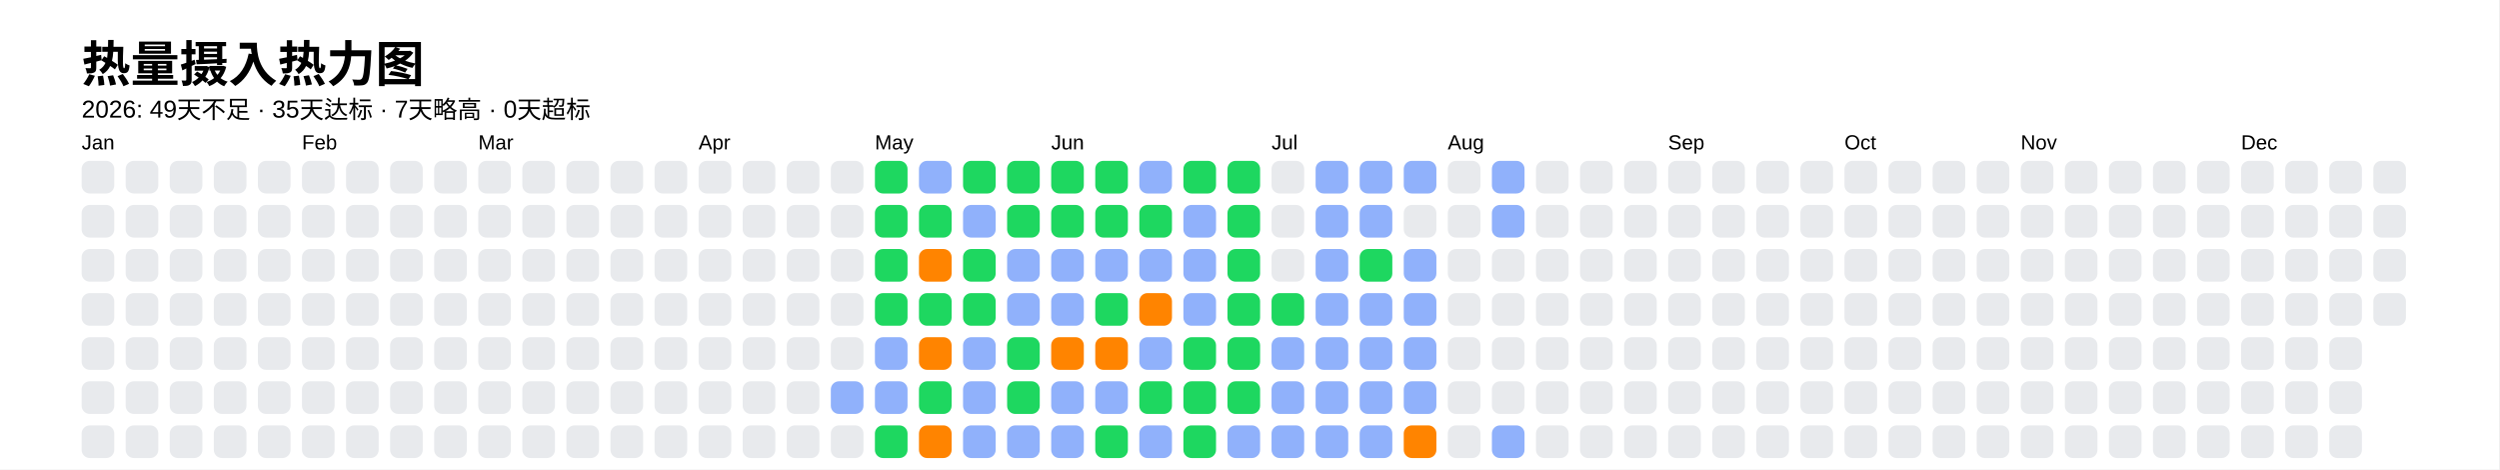
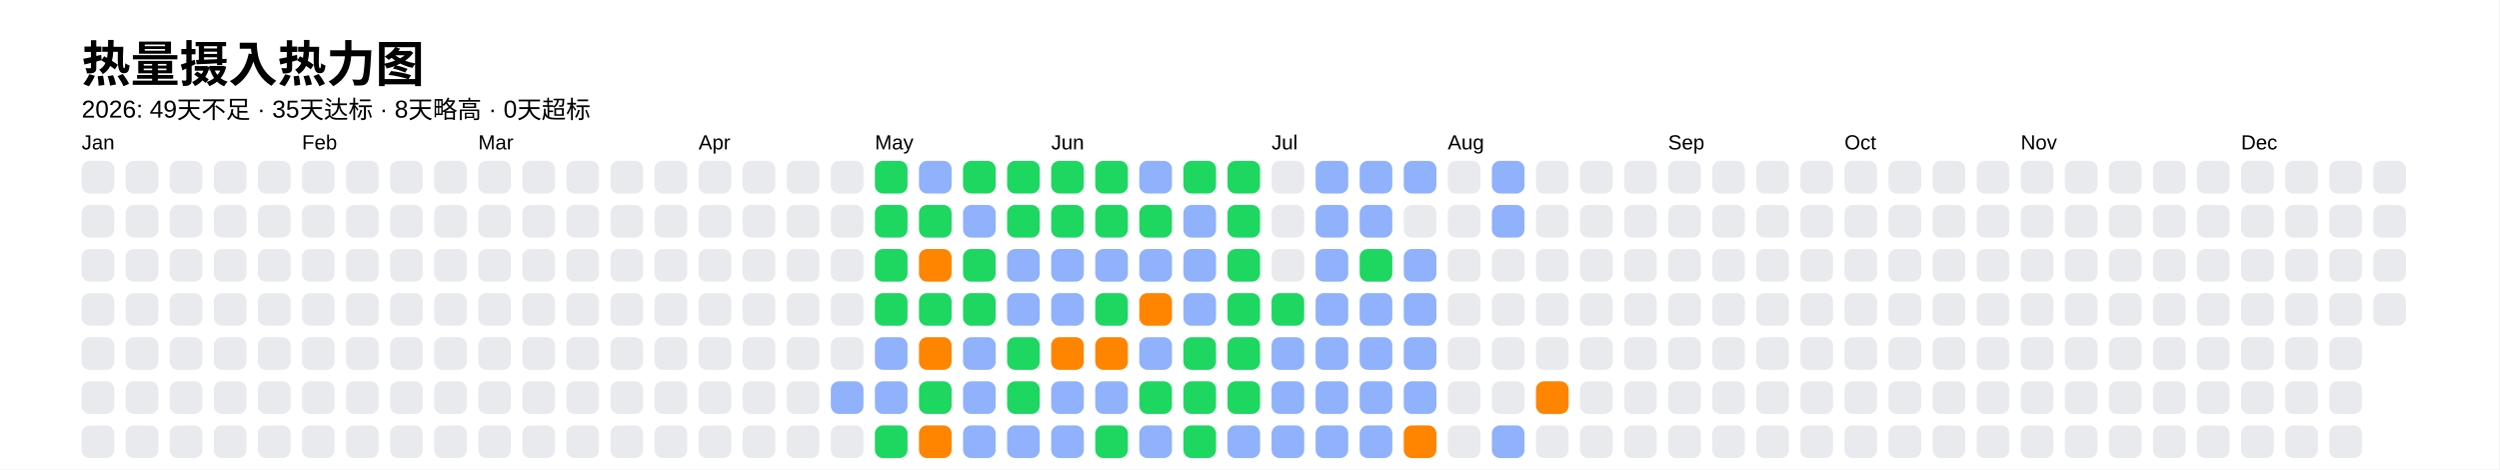
<svg xmlns="http://www.w3.org/2000/svg" style="background-color:white;" baseProfile="full" height="57.5mm" version="1.1" viewBox="0,0,306.2,57.5" width="306.2mm">
  <defs />
  <rect fill="#FFFFFF" height="57.5" width="306.2" x="0" y="0" />
  <text fill="#000000" style="font-size:6px; font-family:Arial; font-weight:bold;" x="10" y="10">热量摄入热力图</text>
-   <text fill="#000000" style="font-size:3px; font-family:Arial;" x="10" y="14.4">2026: 49天不足 · 35天达标 · 7天略高 · 0天超标</text>
+   <text fill="#000000" style="font-size:3px; font-family:Arial;" x="10" y="14.4">2026: 49天不足 · 35天达标 · 8天略高 · 0天超标</text>
  <text fill="#000000" style="font-size:2.5px; font-family:Arial" x="10" y="18.3">Jan</text>
  <rect fill="#E8EAED" height="4" rx="1" ry="1" width="4" x="10" y="19.7" />
  <rect fill="#E8EAED" height="4" rx="1" ry="1" width="4" x="10" y="25.1" />
  <rect fill="#E8EAED" height="4" rx="1" ry="1" width="4" x="10" y="30.5" />
  <rect fill="#E8EAED" height="4" rx="1" ry="1" width="4" x="10" y="35.9" />
  <rect fill="#E8EAED" height="4" rx="1" ry="1" width="4" x="10" y="41.3" />
  <rect fill="#E8EAED" height="4" rx="1" ry="1" width="4" x="10" y="46.7" />
  <rect fill="#E8EAED" height="4" rx="1" ry="1" width="4" x="10" y="52.1" />
  <rect fill="#E8EAED" height="4" rx="1" ry="1" width="4" x="15.4" y="19.7" />
  <rect fill="#E8EAED" height="4" rx="1" ry="1" width="4" x="15.4" y="25.1" />
  <rect fill="#E8EAED" height="4" rx="1" ry="1" width="4" x="15.4" y="30.5" />
  <rect fill="#E8EAED" height="4" rx="1" ry="1" width="4" x="15.4" y="35.9" />
  <rect fill="#E8EAED" height="4" rx="1" ry="1" width="4" x="15.4" y="41.3" />
  <rect fill="#E8EAED" height="4" rx="1" ry="1" width="4" x="15.4" y="46.7" />
  <rect fill="#E8EAED" height="4" rx="1" ry="1" width="4" x="15.4" y="52.1" />
  <rect fill="#E8EAED" height="4" rx="1" ry="1" width="4" x="20.8" y="19.7" />
  <rect fill="#E8EAED" height="4" rx="1" ry="1" width="4" x="20.8" y="25.1" />
  <rect fill="#E8EAED" height="4" rx="1" ry="1" width="4" x="20.8" y="30.5" />
  <rect fill="#E8EAED" height="4" rx="1" ry="1" width="4" x="20.8" y="35.9" />
  <rect fill="#E8EAED" height="4" rx="1" ry="1" width="4" x="20.8" y="41.3" />
  <rect fill="#E8EAED" height="4" rx="1" ry="1" width="4" x="20.8" y="46.7" />
  <rect fill="#E8EAED" height="4" rx="1" ry="1" width="4" x="20.8" y="52.1" />
  <rect fill="#E8EAED" height="4" rx="1" ry="1" width="4" x="26.2" y="19.7" />
  <rect fill="#E8EAED" height="4" rx="1" ry="1" width="4" x="26.2" y="25.1" />
  <rect fill="#E8EAED" height="4" rx="1" ry="1" width="4" x="26.2" y="30.5" />
  <rect fill="#E8EAED" height="4" rx="1" ry="1" width="4" x="26.2" y="35.9" />
  <rect fill="#E8EAED" height="4" rx="1" ry="1" width="4" x="26.2" y="41.3" />
  <rect fill="#E8EAED" height="4" rx="1" ry="1" width="4" x="26.2" y="46.7" />
  <rect fill="#E8EAED" height="4" rx="1" ry="1" width="4" x="26.2" y="52.1" />
  <rect fill="#E8EAED" height="4" rx="1" ry="1" width="4" x="31.6" y="19.7" />
  <rect fill="#E8EAED" height="4" rx="1" ry="1" width="4" x="31.6" y="25.1" />
  <rect fill="#E8EAED" height="4" rx="1" ry="1" width="4" x="31.6" y="30.5" />
  <rect fill="#E8EAED" height="4" rx="1" ry="1" width="4" x="31.6" y="35.9" />
  <rect fill="#E8EAED" height="4" rx="1" ry="1" width="4" x="31.6" y="41.3" />
  <rect fill="#E8EAED" height="4" rx="1" ry="1" width="4" x="31.6" y="46.7" />
  <rect fill="#E8EAED" height="4" rx="1" ry="1" width="4" x="31.6" y="52.1" />
  <text fill="#000000" style="font-size:2.5px; font-family:Arial" x="37.0" y="18.3">Feb</text>
  <rect fill="#E8EAED" height="4" rx="1" ry="1" width="4" x="37.0" y="19.7" />
  <rect fill="#E8EAED" height="4" rx="1" ry="1" width="4" x="37.0" y="25.1" />
  <rect fill="#E8EAED" height="4" rx="1" ry="1" width="4" x="37.0" y="30.5" />
  <rect fill="#E8EAED" height="4" rx="1" ry="1" width="4" x="37.0" y="35.9" />
  <rect fill="#E8EAED" height="4" rx="1" ry="1" width="4" x="37.0" y="41.3" />
  <rect fill="#E8EAED" height="4" rx="1" ry="1" width="4" x="37.0" y="46.7" />
  <rect fill="#E8EAED" height="4" rx="1" ry="1" width="4" x="37.0" y="52.1" />
  <rect fill="#E8EAED" height="4" rx="1" ry="1" width="4" x="42.4" y="19.7" />
  <rect fill="#E8EAED" height="4" rx="1" ry="1" width="4" x="42.4" y="25.1" />
  <rect fill="#E8EAED" height="4" rx="1" ry="1" width="4" x="42.4" y="30.5" />
  <rect fill="#E8EAED" height="4" rx="1" ry="1" width="4" x="42.4" y="35.9" />
  <rect fill="#E8EAED" height="4" rx="1" ry="1" width="4" x="42.4" y="41.3" />
  <rect fill="#E8EAED" height="4" rx="1" ry="1" width="4" x="42.4" y="46.7" />
  <rect fill="#E8EAED" height="4" rx="1" ry="1" width="4" x="42.4" y="52.1" />
  <rect fill="#E8EAED" height="4" rx="1" ry="1" width="4" x="47.8" y="19.7" />
  <rect fill="#E8EAED" height="4" rx="1" ry="1" width="4" x="47.8" y="25.1" />
  <rect fill="#E8EAED" height="4" rx="1" ry="1" width="4" x="47.8" y="30.5" />
  <rect fill="#E8EAED" height="4" rx="1" ry="1" width="4" x="47.8" y="35.9" />
  <rect fill="#E8EAED" height="4" rx="1" ry="1" width="4" x="47.8" y="41.3" />
  <rect fill="#E8EAED" height="4" rx="1" ry="1" width="4" x="47.8" y="46.7" />
  <rect fill="#E8EAED" height="4" rx="1" ry="1" width="4" x="47.8" y="52.1" />
  <rect fill="#E8EAED" height="4" rx="1" ry="1" width="4" x="53.2" y="19.7" />
  <rect fill="#E8EAED" height="4" rx="1" ry="1" width="4" x="53.2" y="25.1" />
  <rect fill="#E8EAED" height="4" rx="1" ry="1" width="4" x="53.2" y="30.5" />
  <rect fill="#E8EAED" height="4" rx="1" ry="1" width="4" x="53.2" y="35.9" />
  <rect fill="#E8EAED" height="4" rx="1" ry="1" width="4" x="53.2" y="41.3" />
  <rect fill="#E8EAED" height="4" rx="1" ry="1" width="4" x="53.2" y="46.7" />
  <rect fill="#E8EAED" height="4" rx="1" ry="1" width="4" x="53.2" y="52.1" />
  <text fill="#000000" style="font-size:2.5px; font-family:Arial" x="58.6" y="18.3">Mar</text>
  <rect fill="#E8EAED" height="4" rx="1" ry="1" width="4" x="58.6" y="19.7" />
  <rect fill="#E8EAED" height="4" rx="1" ry="1" width="4" x="58.6" y="25.1" />
  <rect fill="#E8EAED" height="4" rx="1" ry="1" width="4" x="58.6" y="30.5" />
  <rect fill="#E8EAED" height="4" rx="1" ry="1" width="4" x="58.6" y="35.9" />
  <rect fill="#E8EAED" height="4" rx="1" ry="1" width="4" x="58.6" y="41.3" />
  <rect fill="#E8EAED" height="4" rx="1" ry="1" width="4" x="58.6" y="46.7" />
  <rect fill="#E8EAED" height="4" rx="1" ry="1" width="4" x="58.6" y="52.1" />
  <rect fill="#E8EAED" height="4" rx="1" ry="1" width="4" x="64" y="19.7" />
  <rect fill="#E8EAED" height="4" rx="1" ry="1" width="4" x="64" y="25.1" />
  <rect fill="#E8EAED" height="4" rx="1" ry="1" width="4" x="64" y="30.5" />
  <rect fill="#E8EAED" height="4" rx="1" ry="1" width="4" x="64" y="35.9" />
  <rect fill="#E8EAED" height="4" rx="1" ry="1" width="4" x="64" y="41.3" />
  <rect fill="#E8EAED" height="4" rx="1" ry="1" width="4" x="64" y="46.7" />
  <rect fill="#E8EAED" height="4" rx="1" ry="1" width="4" x="64" y="52.1" />
  <rect fill="#E8EAED" height="4" rx="1" ry="1" width="4" x="69.4" y="19.7" />
  <rect fill="#E8EAED" height="4" rx="1" ry="1" width="4" x="69.4" y="25.1" />
  <rect fill="#E8EAED" height="4" rx="1" ry="1" width="4" x="69.4" y="30.5" />
  <rect fill="#E8EAED" height="4" rx="1" ry="1" width="4" x="69.4" y="35.9" />
  <rect fill="#E8EAED" height="4" rx="1" ry="1" width="4" x="69.4" y="41.3" />
  <rect fill="#E8EAED" height="4" rx="1" ry="1" width="4" x="69.4" y="46.7" />
  <rect fill="#E8EAED" height="4" rx="1" ry="1" width="4" x="69.4" y="52.1" />
  <rect fill="#E8EAED" height="4" rx="1" ry="1" width="4" x="74.8" y="19.7" />
  <rect fill="#E8EAED" height="4" rx="1" ry="1" width="4" x="74.8" y="25.1" />
  <rect fill="#E8EAED" height="4" rx="1" ry="1" width="4" x="74.8" y="30.5" />
  <rect fill="#E8EAED" height="4" rx="1" ry="1" width="4" x="74.8" y="35.9" />
  <rect fill="#E8EAED" height="4" rx="1" ry="1" width="4" x="74.8" y="41.3" />
  <rect fill="#E8EAED" height="4" rx="1" ry="1" width="4" x="74.8" y="46.7" />
  <rect fill="#E8EAED" height="4" rx="1" ry="1" width="4" x="74.8" y="52.1" />
  <rect fill="#E8EAED" height="4" rx="1" ry="1" width="4" x="80.2" y="19.7" />
  <rect fill="#E8EAED" height="4" rx="1" ry="1" width="4" x="80.2" y="25.1" />
  <rect fill="#E8EAED" height="4" rx="1" ry="1" width="4" x="80.2" y="30.5" />
  <rect fill="#E8EAED" height="4" rx="1" ry="1" width="4" x="80.2" y="35.9" />
  <rect fill="#E8EAED" height="4" rx="1" ry="1" width="4" x="80.2" y="41.3" />
  <rect fill="#E8EAED" height="4" rx="1" ry="1" width="4" x="80.2" y="46.7" />
  <rect fill="#E8EAED" height="4" rx="1" ry="1" width="4" x="80.2" y="52.1" />
  <text fill="#000000" style="font-size:2.5px; font-family:Arial" x="85.6" y="18.3">Apr</text>
  <rect fill="#E8EAED" height="4" rx="1" ry="1" width="4" x="85.6" y="19.7" />
  <rect fill="#E8EAED" height="4" rx="1" ry="1" width="4" x="85.6" y="25.1" />
  <rect fill="#E8EAED" height="4" rx="1" ry="1" width="4" x="85.6" y="30.5" />
  <rect fill="#E8EAED" height="4" rx="1" ry="1" width="4" x="85.6" y="35.9" />
  <rect fill="#E8EAED" height="4" rx="1" ry="1" width="4" x="85.6" y="41.3" />
  <rect fill="#E8EAED" height="4" rx="1" ry="1" width="4" x="85.6" y="46.7" />
  <rect fill="#E8EAED" height="4" rx="1" ry="1" width="4" x="85.6" y="52.1" />
  <rect fill="#E8EAED" height="4" rx="1" ry="1" width="4" x="91" y="19.7" />
  <rect fill="#E8EAED" height="4" rx="1" ry="1" width="4" x="91" y="25.1" />
  <rect fill="#E8EAED" height="4" rx="1" ry="1" width="4" x="91" y="30.5" />
  <rect fill="#E8EAED" height="4" rx="1" ry="1" width="4" x="91" y="35.9" />
  <rect fill="#E8EAED" height="4" rx="1" ry="1" width="4" x="91" y="41.3" />
  <rect fill="#E8EAED" height="4" rx="1" ry="1" width="4" x="91" y="46.7" />
  <rect fill="#E8EAED" height="4" rx="1" ry="1" width="4" x="91" y="52.1" />
  <rect fill="#E8EAED" height="4" rx="1" ry="1" width="4" x="96.4" y="19.7" />
  <rect fill="#E8EAED" height="4" rx="1" ry="1" width="4" x="96.4" y="25.1" />
  <rect fill="#E8EAED" height="4" rx="1" ry="1" width="4" x="96.4" y="30.5" />
  <rect fill="#E8EAED" height="4" rx="1" ry="1" width="4" x="96.4" y="35.9" />
  <rect fill="#E8EAED" height="4" rx="1" ry="1" width="4" x="96.4" y="41.3" />
  <rect fill="#E8EAED" height="4" rx="1" ry="1" width="4" x="96.4" y="46.7" />
  <rect fill="#E8EAED" height="4" rx="1" ry="1" width="4" x="96.4" y="52.1" />
  <rect fill="#E8EAED" height="4" rx="1" ry="1" width="4" x="101.8" y="19.7" />
  <rect fill="#E8EAED" height="4" rx="1" ry="1" width="4" x="101.8" y="25.1" />
  <rect fill="#E8EAED" height="4" rx="1" ry="1" width="4" x="101.8" y="30.5" />
  <rect fill="#E8EAED" height="4" rx="1" ry="1" width="4" x="101.8" y="35.9" />
  <rect fill="#E8EAED" height="4" rx="1" ry="1" width="4" x="101.8" y="41.3" />
  <rect fill="#90b1fb" height="4" rx="1" ry="1" width="4" x="101.8" y="46.7" />
  <rect fill="#E8EAED" height="4" rx="1" ry="1" width="4" x="101.8" y="52.1" />
  <text fill="#000000" style="font-size:2.5px; font-family:Arial" x="107.2" y="18.3">May</text>
  <rect fill="#1ed760" height="4" rx="1" ry="1" width="4" x="107.2" y="19.7" />
  <rect fill="#1ed760" height="4" rx="1" ry="1" width="4" x="107.2" y="25.1" />
  <rect fill="#1ed760" height="4" rx="1" ry="1" width="4" x="107.2" y="30.5" />
  <rect fill="#1ed760" height="4" rx="1" ry="1" width="4" x="107.2" y="35.9" />
  <rect fill="#90b1fb" height="4" rx="1" ry="1" width="4" x="107.2" y="41.3" />
  <rect fill="#90b1fb" height="4" rx="1" ry="1" width="4" x="107.2" y="46.7" />
  <rect fill="#1ed760" height="4" rx="1" ry="1" width="4" x="107.2" y="52.1" />
  <rect fill="#90b1fb" height="4" rx="1" ry="1" width="4" x="112.6" y="19.7" />
  <rect fill="#1ed760" height="4" rx="1" ry="1" width="4" x="112.6" y="25.1" />
  <rect fill="#ff8400" height="4" rx="1" ry="1" width="4" x="112.6" y="30.5" />
  <rect fill="#1ed760" height="4" rx="1" ry="1" width="4" x="112.6" y="35.9" />
  <rect fill="#ff8400" height="4" rx="1" ry="1" width="4" x="112.6" y="41.3" />
  <rect fill="#1ed760" height="4" rx="1" ry="1" width="4" x="112.6" y="46.7" />
  <rect fill="#ff8400" height="4" rx="1" ry="1" width="4" x="112.6" y="52.1" />
  <rect fill="#1ed760" height="4" rx="1" ry="1" width="4" x="118" y="19.7" />
  <rect fill="#90b1fb" height="4" rx="1" ry="1" width="4" x="118" y="25.1" />
  <rect fill="#1ed760" height="4" rx="1" ry="1" width="4" x="118" y="30.5" />
  <rect fill="#1ed760" height="4" rx="1" ry="1" width="4" x="118" y="35.9" />
  <rect fill="#90b1fb" height="4" rx="1" ry="1" width="4" x="118" y="41.3" />
  <rect fill="#90b1fb" height="4" rx="1" ry="1" width="4" x="118" y="46.7" />
  <rect fill="#90b1fb" height="4" rx="1" ry="1" width="4" x="118" y="52.1" />
  <rect fill="#1ed760" height="4" rx="1" ry="1" width="4" x="123.4" y="19.7" />
  <rect fill="#1ed760" height="4" rx="1" ry="1" width="4" x="123.4" y="25.1" />
  <rect fill="#90b1fb" height="4" rx="1" ry="1" width="4" x="123.4" y="30.5" />
  <rect fill="#90b1fb" height="4" rx="1" ry="1" width="4" x="123.4" y="35.9" />
  <rect fill="#1ed760" height="4" rx="1" ry="1" width="4" x="123.4" y="41.3" />
  <rect fill="#1ed760" height="4" rx="1" ry="1" width="4" x="123.4" y="46.7" />
  <rect fill="#90b1fb" height="4" rx="1" ry="1" width="4" x="123.4" y="52.1" />
  <text fill="#000000" style="font-size:2.5px; font-family:Arial" x="128.8" y="18.3">Jun</text>
  <rect fill="#1ed760" height="4" rx="1" ry="1" width="4" x="128.8" y="19.7" />
  <rect fill="#1ed760" height="4" rx="1" ry="1" width="4" x="128.8" y="25.1" />
  <rect fill="#90b1fb" height="4" rx="1" ry="1" width="4" x="128.8" y="30.5" />
  <rect fill="#90b1fb" height="4" rx="1" ry="1" width="4" x="128.8" y="35.9" />
  <rect fill="#ff8400" height="4" rx="1" ry="1" width="4" x="128.8" y="41.3" />
  <rect fill="#90b1fb" height="4" rx="1" ry="1" width="4" x="128.8" y="46.7" />
  <rect fill="#90b1fb" height="4" rx="1" ry="1" width="4" x="128.8" y="52.1" />
  <rect fill="#1ed760" height="4" rx="1" ry="1" width="4" x="134.2" y="19.7" />
  <rect fill="#1ed760" height="4" rx="1" ry="1" width="4" x="134.2" y="25.1" />
  <rect fill="#90b1fb" height="4" rx="1" ry="1" width="4" x="134.2" y="30.5" />
  <rect fill="#1ed760" height="4" rx="1" ry="1" width="4" x="134.2" y="35.9" />
  <rect fill="#ff8400" height="4" rx="1" ry="1" width="4" x="134.2" y="41.3" />
  <rect fill="#90b1fb" height="4" rx="1" ry="1" width="4" x="134.2" y="46.7" />
  <rect fill="#1ed760" height="4" rx="1" ry="1" width="4" x="134.2" y="52.1" />
  <rect fill="#90b1fb" height="4" rx="1" ry="1" width="4" x="139.6" y="19.7" />
  <rect fill="#1ed760" height="4" rx="1" ry="1" width="4" x="139.6" y="25.1" />
  <rect fill="#90b1fb" height="4" rx="1" ry="1" width="4" x="139.6" y="30.5" />
  <rect fill="#ff8400" height="4" rx="1" ry="1" width="4" x="139.6" y="35.9" />
  <rect fill="#90b1fb" height="4" rx="1" ry="1" width="4" x="139.6" y="41.3" />
  <rect fill="#1ed760" height="4" rx="1" ry="1" width="4" x="139.6" y="46.7" />
  <rect fill="#90b1fb" height="4" rx="1" ry="1" width="4" x="139.6" y="52.1" />
  <rect fill="#1ed760" height="4" rx="1" ry="1" width="4" x="145" y="19.7" />
  <rect fill="#90b1fb" height="4" rx="1" ry="1" width="4" x="145" y="25.1" />
  <rect fill="#90b1fb" height="4" rx="1" ry="1" width="4" x="145" y="30.5" />
  <rect fill="#90b1fb" height="4" rx="1" ry="1" width="4" x="145" y="35.9" />
  <rect fill="#1ed760" height="4" rx="1" ry="1" width="4" x="145" y="41.3" />
  <rect fill="#1ed760" height="4" rx="1" ry="1" width="4" x="145" y="46.7" />
  <rect fill="#1ed760" height="4" rx="1" ry="1" width="4" x="145" y="52.1" />
  <rect fill="#1ed760" height="4" rx="1" ry="1" width="4" x="150.4" y="19.7" />
  <rect fill="#1ed760" height="4" rx="1" ry="1" width="4" x="150.4" y="25.1" />
  <rect fill="#1ed760" height="4" rx="1" ry="1" width="4" x="150.4" y="30.5" />
  <rect fill="#1ed760" height="4" rx="1" ry="1" width="4" x="150.4" y="35.9" />
  <rect fill="#1ed760" height="4" rx="1" ry="1" width="4" x="150.4" y="41.3" />
  <rect fill="#1ed760" height="4" rx="1" ry="1" width="4" x="150.4" y="46.7" />
  <rect fill="#90b1fb" height="4" rx="1" ry="1" width="4" x="150.4" y="52.1" />
  <text fill="#000000" style="font-size:2.5px; font-family:Arial" x="155.8" y="18.3">Jul</text>
  <rect fill="#E8EAED" height="4" rx="1" ry="1" width="4" x="155.8" y="19.7" />
  <rect fill="#E8EAED" height="4" rx="1" ry="1" width="4" x="155.8" y="25.1" />
  <rect fill="#E8EAED" height="4" rx="1" ry="1" width="4" x="155.8" y="30.5" />
  <rect fill="#1ed760" height="4" rx="1" ry="1" width="4" x="155.8" y="35.9" />
  <rect fill="#90b1fb" height="4" rx="1" ry="1" width="4" x="155.8" y="41.3" />
  <rect fill="#90b1fb" height="4" rx="1" ry="1" width="4" x="155.8" y="46.7" />
  <rect fill="#90b1fb" height="4" rx="1" ry="1" width="4" x="155.8" y="52.1" />
  <rect fill="#90b1fb" height="4" rx="1" ry="1" width="4" x="161.2" y="19.7" />
  <rect fill="#90b1fb" height="4" rx="1" ry="1" width="4" x="161.2" y="25.1" />
  <rect fill="#90b1fb" height="4" rx="1" ry="1" width="4" x="161.2" y="30.5" />
  <rect fill="#90b1fb" height="4" rx="1" ry="1" width="4" x="161.2" y="35.9" />
  <rect fill="#90b1fb" height="4" rx="1" ry="1" width="4" x="161.2" y="41.3" />
  <rect fill="#90b1fb" height="4" rx="1" ry="1" width="4" x="161.2" y="46.7" />
  <rect fill="#90b1fb" height="4" rx="1" ry="1" width="4" x="161.2" y="52.1" />
  <rect fill="#90b1fb" height="4" rx="1" ry="1" width="4" x="166.6" y="19.7" />
  <rect fill="#90b1fb" height="4" rx="1" ry="1" width="4" x="166.6" y="25.1" />
  <rect fill="#1ed760" height="4" rx="1" ry="1" width="4" x="166.6" y="30.5" />
  <rect fill="#90b1fb" height="4" rx="1" ry="1" width="4" x="166.6" y="35.9" />
  <rect fill="#90b1fb" height="4" rx="1" ry="1" width="4" x="166.6" y="41.3" />
  <rect fill="#90b1fb" height="4" rx="1" ry="1" width="4" x="166.6" y="46.7" />
  <rect fill="#90b1fb" height="4" rx="1" ry="1" width="4" x="166.6" y="52.1" />
  <rect fill="#90b1fb" height="4" rx="1" ry="1" width="4" x="172" y="19.7" />
  <rect fill="#E8EAED" height="4" rx="1" ry="1" width="4" x="172" y="25.1" />
  <rect fill="#90b1fb" height="4" rx="1" ry="1" width="4" x="172" y="30.5" />
  <rect fill="#90b1fb" height="4" rx="1" ry="1" width="4" x="172" y="35.9" />
  <rect fill="#90b1fb" height="4" rx="1" ry="1" width="4" x="172" y="41.3" />
  <rect fill="#90b1fb" height="4" rx="1" ry="1" width="4" x="172" y="46.7" />
  <rect fill="#ff8400" height="4" rx="1" ry="1" width="4" x="172" y="52.1" />
  <text fill="#000000" style="font-size:2.5px; font-family:Arial" x="177.4" y="18.3">Aug</text>
  <rect fill="#E8EAED" height="4" rx="1" ry="1" width="4" x="177.4" y="19.7" />
  <rect fill="#E8EAED" height="4" rx="1" ry="1" width="4" x="177.4" y="25.1" />
  <rect fill="#E8EAED" height="4" rx="1" ry="1" width="4" x="177.4" y="30.5" />
  <rect fill="#E8EAED" height="4" rx="1" ry="1" width="4" x="177.4" y="35.9" />
  <rect fill="#E8EAED" height="4" rx="1" ry="1" width="4" x="177.4" y="41.3" />
  <rect fill="#E8EAED" height="4" rx="1" ry="1" width="4" x="177.4" y="46.7" />
  <rect fill="#E8EAED" height="4" rx="1" ry="1" width="4" x="177.4" y="52.1" />
  <rect fill="#90b1fb" height="4" rx="1" ry="1" width="4" x="182.8" y="19.7" />
  <rect fill="#90b1fb" height="4" rx="1" ry="1" width="4" x="182.8" y="25.1" />
  <rect fill="#E8EAED" height="4" rx="1" ry="1" width="4" x="182.8" y="30.5" />
  <rect fill="#E8EAED" height="4" rx="1" ry="1" width="4" x="182.8" y="35.9" />
  <rect fill="#E8EAED" height="4" rx="1" ry="1" width="4" x="182.8" y="41.3" />
  <rect fill="#E8EAED" height="4" rx="1" ry="1" width="4" x="182.8" y="46.7" />
  <rect fill="#90b1fb" height="4" rx="1" ry="1" width="4" x="182.8" y="52.1" />
  <rect fill="#E8EAED" height="4" rx="1" ry="1" width="4" x="188.2" y="19.7" />
  <rect fill="#E8EAED" height="4" rx="1" ry="1" width="4" x="188.2" y="25.1" />
  <rect fill="#E8EAED" height="4" rx="1" ry="1" width="4" x="188.2" y="30.5" />
  <rect fill="#E8EAED" height="4" rx="1" ry="1" width="4" x="188.2" y="35.9" />
  <rect fill="#E8EAED" height="4" rx="1" ry="1" width="4" x="188.2" y="41.3" />
-   <rect fill="#E8EAED" height="4" rx="1" ry="1" width="4" x="188.2" y="46.7" />
+   <rect fill="#ff8400" height="4" rx="1" ry="1" width="4" x="188.2" y="46.7" />
  <rect fill="#E8EAED" height="4" rx="1" ry="1" width="4" x="188.2" y="52.1" />
  <rect fill="#E8EAED" height="4" rx="1" ry="1" width="4" x="193.6" y="19.7" />
  <rect fill="#E8EAED" height="4" rx="1" ry="1" width="4" x="193.6" y="25.1" />
  <rect fill="#E8EAED" height="4" rx="1" ry="1" width="4" x="193.6" y="30.5" />
  <rect fill="#E8EAED" height="4" rx="1" ry="1" width="4" x="193.6" y="35.9" />
  <rect fill="#E8EAED" height="4" rx="1" ry="1" width="4" x="193.6" y="41.3" />
  <rect fill="#E8EAED" height="4" rx="1" ry="1" width="4" x="193.6" y="46.7" />
  <rect fill="#E8EAED" height="4" rx="1" ry="1" width="4" x="193.6" y="52.1" />
  <rect fill="#E8EAED" height="4" rx="1" ry="1" width="4" x="199" y="19.7" />
  <rect fill="#E8EAED" height="4" rx="1" ry="1" width="4" x="199" y="25.1" />
  <rect fill="#E8EAED" height="4" rx="1" ry="1" width="4" x="199" y="30.5" />
  <rect fill="#E8EAED" height="4" rx="1" ry="1" width="4" x="199" y="35.9" />
  <rect fill="#E8EAED" height="4" rx="1" ry="1" width="4" x="199" y="41.3" />
  <rect fill="#E8EAED" height="4" rx="1" ry="1" width="4" x="199" y="46.7" />
  <rect fill="#E8EAED" height="4" rx="1" ry="1" width="4" x="199" y="52.1" />
  <text fill="#000000" style="font-size:2.5px; font-family:Arial" x="204.4" y="18.3">Sep</text>
  <rect fill="#E8EAED" height="4" rx="1" ry="1" width="4" x="204.4" y="19.7" />
  <rect fill="#E8EAED" height="4" rx="1" ry="1" width="4" x="204.4" y="25.1" />
  <rect fill="#E8EAED" height="4" rx="1" ry="1" width="4" x="204.4" y="30.5" />
  <rect fill="#E8EAED" height="4" rx="1" ry="1" width="4" x="204.4" y="35.9" />
  <rect fill="#E8EAED" height="4" rx="1" ry="1" width="4" x="204.4" y="41.3" />
  <rect fill="#E8EAED" height="4" rx="1" ry="1" width="4" x="204.4" y="46.7" />
  <rect fill="#E8EAED" height="4" rx="1" ry="1" width="4" x="204.4" y="52.1" />
  <rect fill="#E8EAED" height="4" rx="1" ry="1" width="4" x="209.8" y="19.7" />
  <rect fill="#E8EAED" height="4" rx="1" ry="1" width="4" x="209.8" y="25.1" />
  <rect fill="#E8EAED" height="4" rx="1" ry="1" width="4" x="209.8" y="30.5" />
  <rect fill="#E8EAED" height="4" rx="1" ry="1" width="4" x="209.8" y="35.9" />
  <rect fill="#E8EAED" height="4" rx="1" ry="1" width="4" x="209.8" y="41.3" />
  <rect fill="#E8EAED" height="4" rx="1" ry="1" width="4" x="209.8" y="46.7" />
  <rect fill="#E8EAED" height="4" rx="1" ry="1" width="4" x="209.8" y="52.1" />
  <rect fill="#E8EAED" height="4" rx="1" ry="1" width="4" x="215.2" y="19.7" />
  <rect fill="#E8EAED" height="4" rx="1" ry="1" width="4" x="215.2" y="25.1" />
  <rect fill="#E8EAED" height="4" rx="1" ry="1" width="4" x="215.2" y="30.5" />
  <rect fill="#E8EAED" height="4" rx="1" ry="1" width="4" x="215.2" y="35.9" />
  <rect fill="#E8EAED" height="4" rx="1" ry="1" width="4" x="215.2" y="41.3" />
  <rect fill="#E8EAED" height="4" rx="1" ry="1" width="4" x="215.2" y="46.7" />
  <rect fill="#E8EAED" height="4" rx="1" ry="1" width="4" x="215.2" y="52.1" />
  <rect fill="#E8EAED" height="4" rx="1" ry="1" width="4" x="220.6" y="19.7" />
  <rect fill="#E8EAED" height="4" rx="1" ry="1" width="4" x="220.6" y="25.1" />
  <rect fill="#E8EAED" height="4" rx="1" ry="1" width="4" x="220.6" y="30.5" />
  <rect fill="#E8EAED" height="4" rx="1" ry="1" width="4" x="220.6" y="35.9" />
  <rect fill="#E8EAED" height="4" rx="1" ry="1" width="4" x="220.6" y="41.3" />
  <rect fill="#E8EAED" height="4" rx="1" ry="1" width="4" x="220.6" y="46.7" />
  <rect fill="#E8EAED" height="4" rx="1" ry="1" width="4" x="220.6" y="52.1" />
  <text fill="#000000" style="font-size:2.5px; font-family:Arial" x="226" y="18.3">Oct</text>
  <rect fill="#E8EAED" height="4" rx="1" ry="1" width="4" x="226" y="19.7" />
  <rect fill="#E8EAED" height="4" rx="1" ry="1" width="4" x="226" y="25.1" />
  <rect fill="#E8EAED" height="4" rx="1" ry="1" width="4" x="226" y="30.5" />
  <rect fill="#E8EAED" height="4" rx="1" ry="1" width="4" x="226" y="35.9" />
  <rect fill="#E8EAED" height="4" rx="1" ry="1" width="4" x="226" y="41.3" />
  <rect fill="#E8EAED" height="4" rx="1" ry="1" width="4" x="226" y="46.7" />
  <rect fill="#E8EAED" height="4" rx="1" ry="1" width="4" x="226" y="52.1" />
  <rect fill="#E8EAED" height="4" rx="1" ry="1" width="4" x="231.4" y="19.7" />
  <rect fill="#E8EAED" height="4" rx="1" ry="1" width="4" x="231.4" y="25.1" />
  <rect fill="#E8EAED" height="4" rx="1" ry="1" width="4" x="231.4" y="30.5" />
  <rect fill="#E8EAED" height="4" rx="1" ry="1" width="4" x="231.4" y="35.9" />
  <rect fill="#E8EAED" height="4" rx="1" ry="1" width="4" x="231.4" y="41.3" />
  <rect fill="#E8EAED" height="4" rx="1" ry="1" width="4" x="231.4" y="46.7" />
  <rect fill="#E8EAED" height="4" rx="1" ry="1" width="4" x="231.4" y="52.1" />
  <rect fill="#E8EAED" height="4" rx="1" ry="1" width="4" x="236.8" y="19.7" />
  <rect fill="#E8EAED" height="4" rx="1" ry="1" width="4" x="236.8" y="25.1" />
  <rect fill="#E8EAED" height="4" rx="1" ry="1" width="4" x="236.8" y="30.5" />
  <rect fill="#E8EAED" height="4" rx="1" ry="1" width="4" x="236.8" y="35.9" />
  <rect fill="#E8EAED" height="4" rx="1" ry="1" width="4" x="236.8" y="41.3" />
  <rect fill="#E8EAED" height="4" rx="1" ry="1" width="4" x="236.8" y="46.7" />
  <rect fill="#E8EAED" height="4" rx="1" ry="1" width="4" x="236.8" y="52.1" />
  <rect fill="#E8EAED" height="4" rx="1" ry="1" width="4" x="242.2" y="19.7" />
  <rect fill="#E8EAED" height="4" rx="1" ry="1" width="4" x="242.2" y="25.1" />
  <rect fill="#E8EAED" height="4" rx="1" ry="1" width="4" x="242.2" y="30.5" />
  <rect fill="#E8EAED" height="4" rx="1" ry="1" width="4" x="242.2" y="35.9" />
  <rect fill="#E8EAED" height="4" rx="1" ry="1" width="4" x="242.2" y="41.3" />
  <rect fill="#E8EAED" height="4" rx="1" ry="1" width="4" x="242.2" y="46.7" />
  <rect fill="#E8EAED" height="4" rx="1" ry="1" width="4" x="242.2" y="52.1" />
  <text fill="#000000" style="font-size:2.5px; font-family:Arial" x="247.6" y="18.3">Nov</text>
  <rect fill="#E8EAED" height="4" rx="1" ry="1" width="4" x="247.6" y="19.7" />
  <rect fill="#E8EAED" height="4" rx="1" ry="1" width="4" x="247.6" y="25.1" />
  <rect fill="#E8EAED" height="4" rx="1" ry="1" width="4" x="247.6" y="30.5" />
  <rect fill="#E8EAED" height="4" rx="1" ry="1" width="4" x="247.6" y="35.9" />
  <rect fill="#E8EAED" height="4" rx="1" ry="1" width="4" x="247.6" y="41.3" />
  <rect fill="#E8EAED" height="4" rx="1" ry="1" width="4" x="247.6" y="46.7" />
  <rect fill="#E8EAED" height="4" rx="1" ry="1" width="4" x="247.6" y="52.1" />
  <rect fill="#E8EAED" height="4" rx="1" ry="1" width="4" x="253" y="19.7" />
  <rect fill="#E8EAED" height="4" rx="1" ry="1" width="4" x="253" y="25.1" />
  <rect fill="#E8EAED" height="4" rx="1" ry="1" width="4" x="253" y="30.5" />
  <rect fill="#E8EAED" height="4" rx="1" ry="1" width="4" x="253" y="35.9" />
  <rect fill="#E8EAED" height="4" rx="1" ry="1" width="4" x="253" y="41.3" />
  <rect fill="#E8EAED" height="4" rx="1" ry="1" width="4" x="253" y="46.7" />
  <rect fill="#E8EAED" height="4" rx="1" ry="1" width="4" x="253" y="52.1" />
  <rect fill="#E8EAED" height="4" rx="1" ry="1" width="4" x="258.4" y="19.7" />
  <rect fill="#E8EAED" height="4" rx="1" ry="1" width="4" x="258.4" y="25.1" />
  <rect fill="#E8EAED" height="4" rx="1" ry="1" width="4" x="258.4" y="30.5" />
  <rect fill="#E8EAED" height="4" rx="1" ry="1" width="4" x="258.4" y="35.9" />
  <rect fill="#E8EAED" height="4" rx="1" ry="1" width="4" x="258.4" y="41.3" />
  <rect fill="#E8EAED" height="4" rx="1" ry="1" width="4" x="258.4" y="46.7" />
  <rect fill="#E8EAED" height="4" rx="1" ry="1" width="4" x="258.4" y="52.1" />
  <rect fill="#E8EAED" height="4" rx="1" ry="1" width="4" x="263.8" y="19.7" />
  <rect fill="#E8EAED" height="4" rx="1" ry="1" width="4" x="263.8" y="25.1" />
  <rect fill="#E8EAED" height="4" rx="1" ry="1" width="4" x="263.8" y="30.5" />
  <rect fill="#E8EAED" height="4" rx="1" ry="1" width="4" x="263.8" y="35.9" />
  <rect fill="#E8EAED" height="4" rx="1" ry="1" width="4" x="263.8" y="41.3" />
  <rect fill="#E8EAED" height="4" rx="1" ry="1" width="4" x="263.8" y="46.7" />
  <rect fill="#E8EAED" height="4" rx="1" ry="1" width="4" x="263.8" y="52.1" />
  <rect fill="#E8EAED" height="4" rx="1" ry="1" width="4" x="269.2" y="19.7" />
  <rect fill="#E8EAED" height="4" rx="1" ry="1" width="4" x="269.2" y="25.1" />
  <rect fill="#E8EAED" height="4" rx="1" ry="1" width="4" x="269.2" y="30.5" />
  <rect fill="#E8EAED" height="4" rx="1" ry="1" width="4" x="269.2" y="35.9" />
  <rect fill="#E8EAED" height="4" rx="1" ry="1" width="4" x="269.2" y="41.3" />
  <rect fill="#E8EAED" height="4" rx="1" ry="1" width="4" x="269.2" y="46.7" />
  <rect fill="#E8EAED" height="4" rx="1" ry="1" width="4" x="269.2" y="52.1" />
  <text fill="#000000" style="font-size:2.5px; font-family:Arial" x="274.6" y="18.3">Dec</text>
  <rect fill="#E8EAED" height="4" rx="1" ry="1" width="4" x="274.6" y="19.7" />
  <rect fill="#E8EAED" height="4" rx="1" ry="1" width="4" x="274.6" y="25.1" />
  <rect fill="#E8EAED" height="4" rx="1" ry="1" width="4" x="274.6" y="30.5" />
  <rect fill="#E8EAED" height="4" rx="1" ry="1" width="4" x="274.6" y="35.9" />
  <rect fill="#E8EAED" height="4" rx="1" ry="1" width="4" x="274.6" y="41.3" />
  <rect fill="#E8EAED" height="4" rx="1" ry="1" width="4" x="274.6" y="46.7" />
  <rect fill="#E8EAED" height="4" rx="1" ry="1" width="4" x="274.6" y="52.1" />
  <rect fill="#E8EAED" height="4" rx="1" ry="1" width="4" x="280" y="19.7" />
  <rect fill="#E8EAED" height="4" rx="1" ry="1" width="4" x="280" y="25.1" />
  <rect fill="#E8EAED" height="4" rx="1" ry="1" width="4" x="280" y="30.5" />
  <rect fill="#E8EAED" height="4" rx="1" ry="1" width="4" x="280" y="35.9" />
  <rect fill="#E8EAED" height="4" rx="1" ry="1" width="4" x="280" y="41.3" />
  <rect fill="#E8EAED" height="4" rx="1" ry="1" width="4" x="280" y="46.7" />
  <rect fill="#E8EAED" height="4" rx="1" ry="1" width="4" x="280" y="52.1" />
  <rect fill="#E8EAED" height="4" rx="1" ry="1" width="4" x="285.4" y="19.7" />
  <rect fill="#E8EAED" height="4" rx="1" ry="1" width="4" x="285.4" y="25.1" />
  <rect fill="#E8EAED" height="4" rx="1" ry="1" width="4" x="285.4" y="30.5" />
  <rect fill="#E8EAED" height="4" rx="1" ry="1" width="4" x="285.4" y="35.9" />
  <rect fill="#E8EAED" height="4" rx="1" ry="1" width="4" x="285.4" y="41.3" />
  <rect fill="#E8EAED" height="4" rx="1" ry="1" width="4" x="285.4" y="46.7" />
  <rect fill="#E8EAED" height="4" rx="1" ry="1" width="4" x="285.4" y="52.1" />
  <rect fill="#E8EAED" height="4" rx="1" ry="1" width="4" x="290.8" y="19.7" />
  <rect fill="#E8EAED" height="4" rx="1" ry="1" width="4" x="290.8" y="25.1" />
  <rect fill="#E8EAED" height="4" rx="1" ry="1" width="4" x="290.8" y="30.5" />
  <rect fill="#E8EAED" height="4" rx="1" ry="1" width="4" x="290.8" y="35.9" />
</svg>
